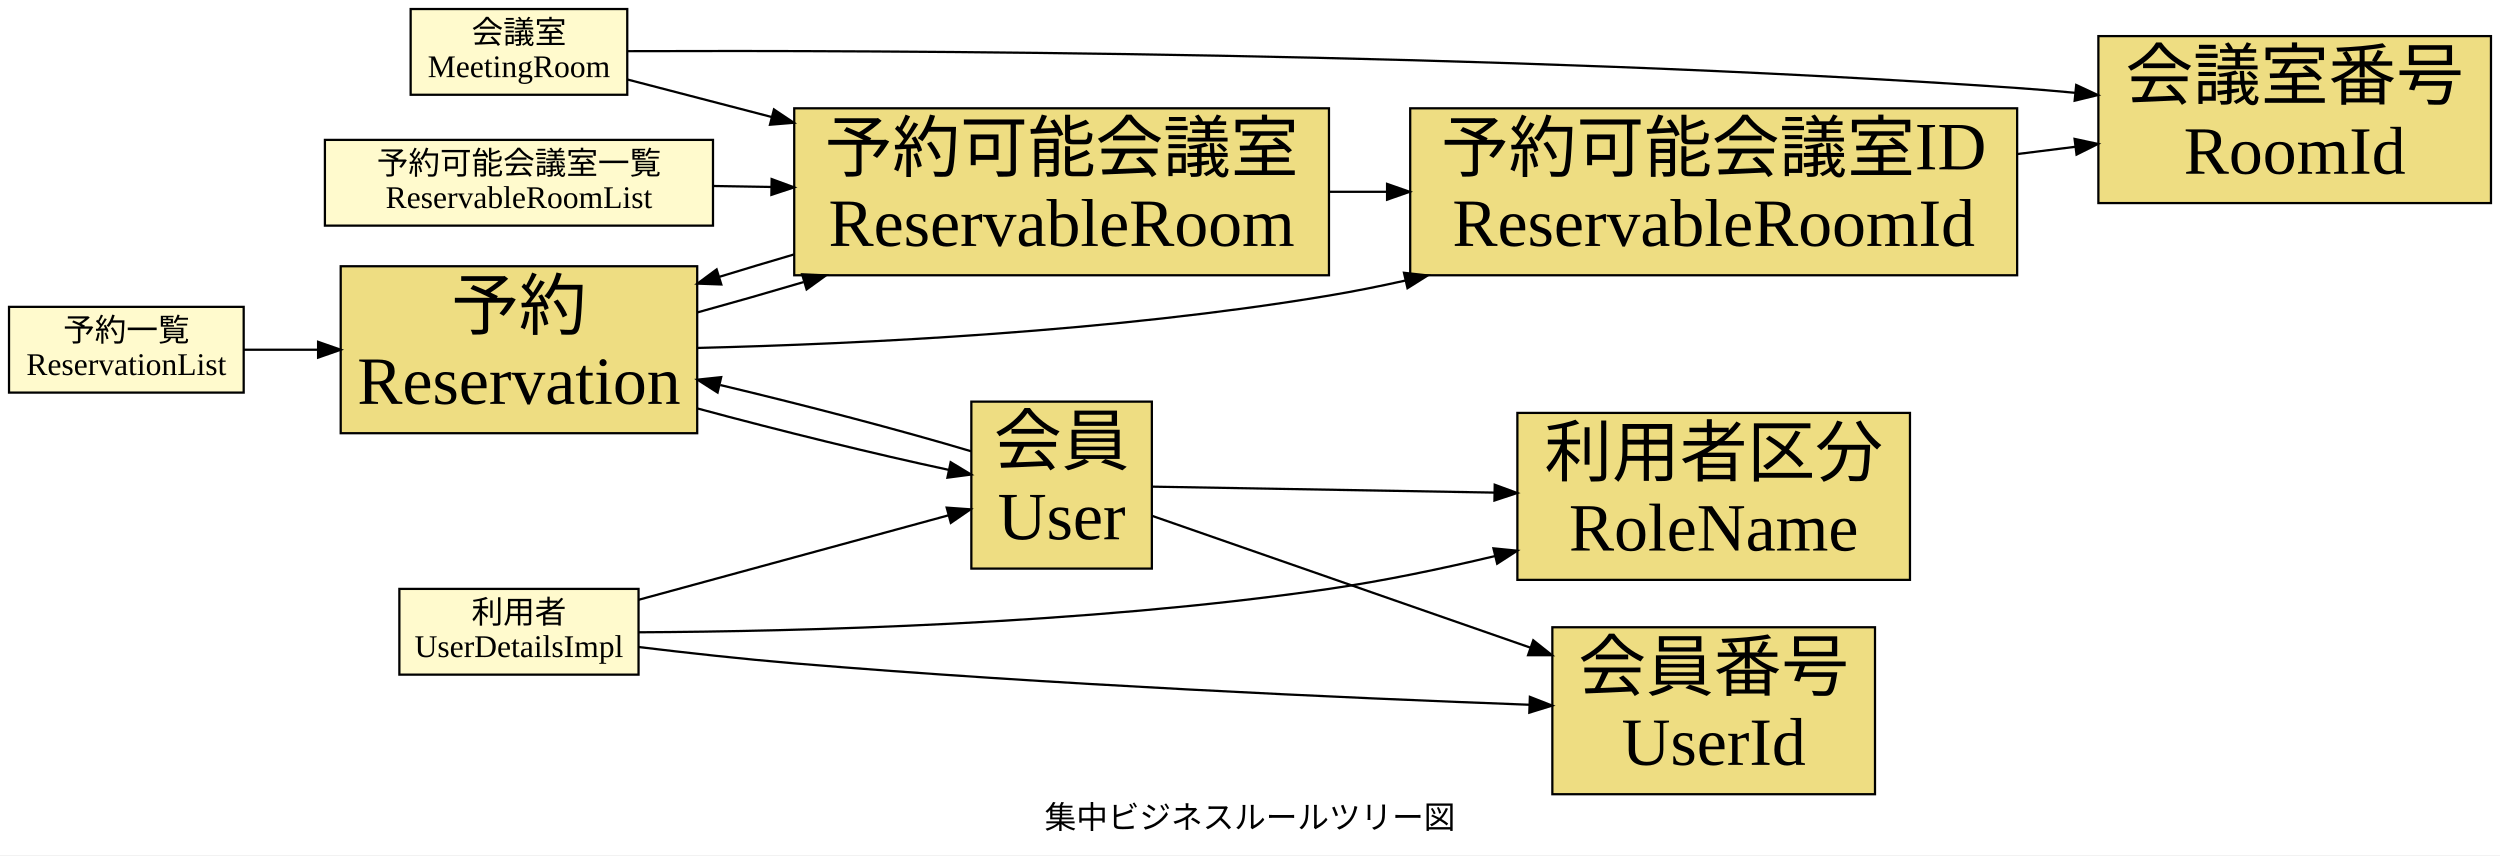
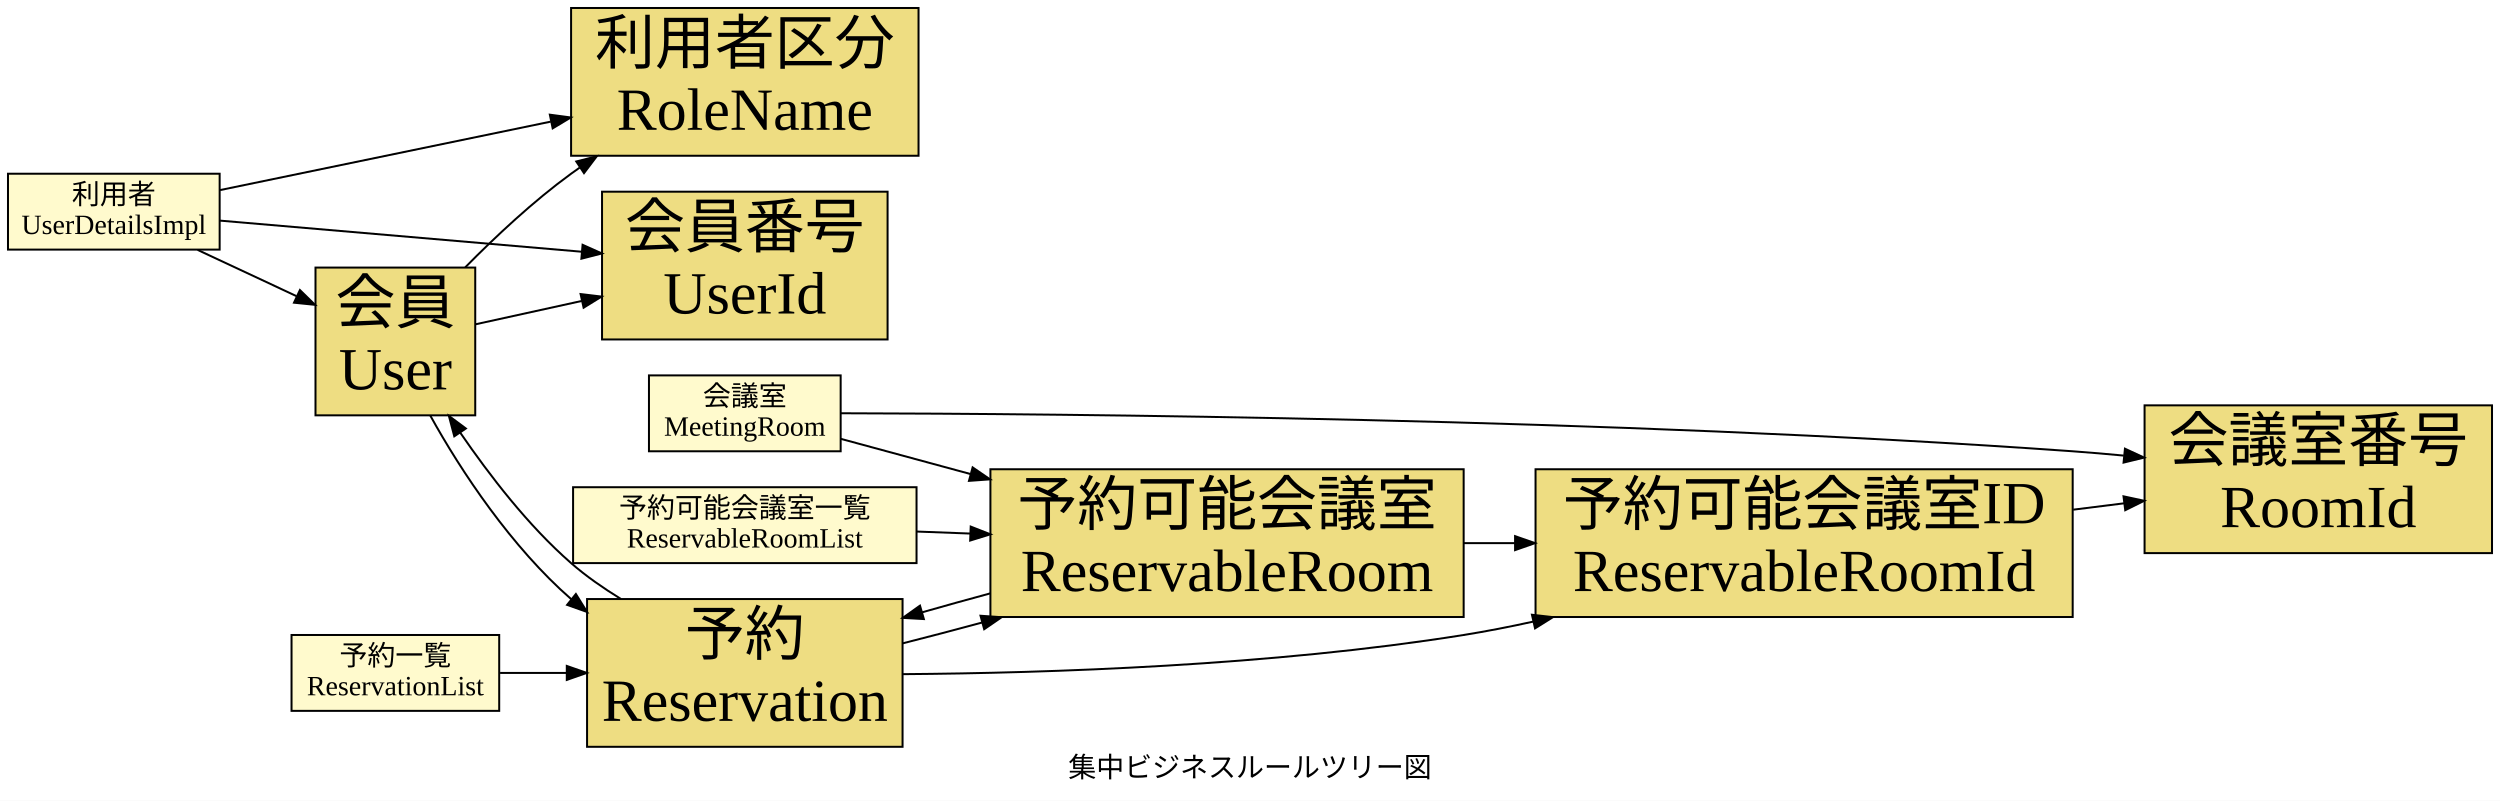
- <svg xmlns="http://www.w3.org/2000/svg" width="1108pt" height="379pt" viewBox="0.00 0.00 1108.00 379.00">
-   <g id="graph0" class="graph" transform="scale(1 1) rotate(0) translate(4 375)">
-     <polygon fill="white" stroke="transparent" points="-4,4 -4,-375 1104,-375 1104,4 -4,4" />
-     <text text-anchor="middle" x="550" y="-7.8" font-family="Times New Roman,serif" font-size="14.00">
+ <svg xmlns="http://www.w3.org/2000/svg" width="1252pt" height="401pt" viewBox="0.00 0.00 1252.00 401.00">
+   <g id="graph0" class="graph" transform="scale(1 1) rotate(0) translate(4 397)">
+     <polygon fill="white" stroke="transparent" points="-4,4 -4,-397 1248,-397 1248,4 -4,4" />
+     <text text-anchor="middle" x="622" y="-7.8" font-family="Times New Roman,serif" font-size="14.00">
            集中ビジネスルールツリー図
        </text>
    <g id="node1" class="node">
-       <polygon fill="#eedd82" stroke="black" points="305,-257 147,-257 147,-183 305,-183 305,-257" />
-       <text text-anchor="middle" x="226" y="-229" font-family="Times New Roman,serif" font-size="30.00">予約</text>
-       <text text-anchor="middle" x="226" y="-196" font-family="Times New Roman,serif" font-size="30.00">
+       <polygon fill="#eedd82" stroke="black" points="456,-393 282,-393 282,-319 456,-319 456,-393" />
+       <text text-anchor="middle" x="369" y="-365" font-family="Times New Roman,serif" font-size="30.00">利用者区分
+             </text>
+       <text text-anchor="middle" x="369" y="-332" font-family="Times New Roman,serif" font-size="30.00">RoleName
+             </text>
+     </g>
+     <g id="node2" class="node">
+       <polygon fill="#eedd82" stroke="black" points="234,-263 154,-263 154,-189 234,-189 234,-263" />
+       <text text-anchor="middle" x="194" y="-235" font-family="Times New Roman,serif" font-size="30.00">会員</text>
+       <text text-anchor="middle" x="194" y="-202" font-family="Times New Roman,serif" font-size="30.00">User
+             </text>
+     </g>
+     <g id="edge10" class="edge">
+       <path fill="none" stroke="black" d="M228.98,-263.11C244.3,-278.66 263.16,-296.28 282,-310 283.41,-311.03 284.85,-312.05 286.31,-313.06" />
+       <polygon fill="black" stroke="black" points="284.6,-316.13 294.87,-318.74 288.47,-310.29 284.6,-316.13" />
+     </g>
+     <g id="node4" class="node">
+       <polygon fill="#eedd82" stroke="black" points="440.5,-301 297.5,-301 297.5,-227 440.5,-227 440.5,-301" />
+       <text text-anchor="middle" x="369" y="-273" font-family="Times New Roman,serif" font-size="30.00">会員番号
+             </text>
+       <text text-anchor="middle" x="369" y="-240" font-family="Times New Roman,serif" font-size="30.00">UserId
+             </text>
+     </g>
+     <g id="edge1" class="edge">
+       <path fill="none" stroke="black" d="M234.26,-234.62C250.06,-238.09 268.9,-242.23 287.37,-246.29" />
+       <polygon fill="black" stroke="black" points="286.76,-249.74 297.28,-248.47 288.27,-242.9 286.76,-249.74" />
+     </g>
+     <g id="node5" class="node">
+       <polygon fill="#eedd82" stroke="black" points="448,-97 290,-97 290,-23 448,-23 448,-97" />
+       <text text-anchor="middle" x="369" y="-69" font-family="Times New Roman,serif" font-size="30.00">予約</text>
+       <text text-anchor="middle" x="369" y="-36" font-family="Times New Roman,serif" font-size="30.00">
                Reservation
            </text>
    </g>
-     <g id="node4" class="node">
-       <polygon fill="#eedd82" stroke="black" points="585,-327 348,-327 348,-253 585,-253 585,-327" />
-       <text text-anchor="middle" x="466.5" y="-299" font-family="Times New Roman,serif" font-size="30.00">
+     <g id="edge3" class="edge">
+       <path fill="none" stroke="black" d="M211.51,-188.84C227.05,-160.69 252.33,-122.88 282,-97 282.16,-96.86 282.32,-96.72 282.48,-96.58" />
+       <polygon fill="black" stroke="black" points="284.4,-99.53 290,-90.53 280.01,-94.07 284.4,-99.53" />
+     </g>
+     <g id="node3" class="node">
+       <polygon fill="lemonchiffon" stroke="black" points="106,-310 0,-310 0,-272 106,-272 106,-310" />
+       <text text-anchor="middle" x="53" y="-294.8" font-family="Times New Roman,serif" font-size="14.00">利用者
+             </text>
+       <text text-anchor="middle" x="53" y="-279.8" font-family="Times New Roman,serif" font-size="14.00">
+                 UserDetailsImpl
+             </text>
+     </g>
+     <g id="edge11" class="edge">
+       <path fill="none" stroke="black" d="M106.2,-301.81C151.19,-311.12 217.29,-324.8 271.82,-336.09" />
+       <polygon fill="black" stroke="black" points="271.36,-339.57 281.86,-338.17 272.78,-332.71 271.36,-339.57" />
+     </g>
+     <g id="edge8" class="edge">
+       <path fill="none" stroke="black" d="M94.95,-271.85C110.48,-264.59 128.32,-256.25 144.48,-248.69" />
+       <polygon fill="black" stroke="black" points="146.2,-251.75 153.77,-244.34 143.23,-245.41 146.2,-251.75" />
+     </g>
+     <g id="edge2" class="edge">
+       <path fill="none" stroke="black" d="M106.2,-286.51C155.56,-282.27 230.34,-275.84 287.36,-270.93" />
+       <polygon fill="black" stroke="black" points="287.76,-274.41 297.43,-270.07 287.16,-267.44 287.76,-274.41" />
+     </g>
+     <g id="edge9" class="edge">
+       <path fill="none" stroke="black" d="M306.97,-97.02C298.15,-102.45 289.53,-108.43 282,-115 260.52,-133.74 241.33,-158.74 226.48,-180.33" />
+       <polygon fill="black" stroke="black" points="223.51,-178.49 220.8,-188.73 229.3,-182.41 223.51,-178.49" />
+     </g>
+     <g id="node8" class="node">
+       <polygon fill="#eedd82" stroke="black" points="729,-162 492,-162 492,-88 729,-88 729,-162" />
+       <text text-anchor="middle" x="610.5" y="-134" font-family="Times New Roman,serif" font-size="30.00">
                予約可能会議室
            </text>
-       <text text-anchor="middle" x="466.5" y="-266" font-family="Times New Roman,serif" font-size="30.00">
+       <text text-anchor="middle" x="610.5" y="-101" font-family="Times New Roman,serif" font-size="30.00">
                ReservableRoom
            </text>
    </g>
-     <g id="edge1" class="edge">
-       <path fill="none" stroke="black" d="M305.09,-236.54C320.17,-240.68 336.24,-245.28 352.18,-250" />
-       <polygon fill="black" stroke="black" points="351.49,-253.44 362.07,-252.95 353.49,-246.74 351.49,-253.44" />
+     <g id="edge12" class="edge">
+       <path fill="none" stroke="black" d="M448.09,-74.82C460.83,-78.04 474.29,-81.57 487.79,-85.22" />
+       <polygon fill="black" stroke="black" points="487.04,-88.64 497.61,-87.9 488.88,-81.89 487.04,-88.64" />
    </g>
-     <g id="node5" class="node">
-       <polygon fill="#eedd82" stroke="black" points="890,-327 621,-327 621,-253 890,-253 890,-327" />
-       <text text-anchor="middle" x="755.5" y="-299" font-family="Times New Roman,serif" font-size="30.00">
+     <g id="node9" class="node">
+       <polygon fill="#eedd82" stroke="black" points="1034,-162 765,-162 765,-88 1034,-88 1034,-162" />
+       <text text-anchor="middle" x="899.5" y="-134" font-family="Times New Roman,serif" font-size="30.00">
                予約可能会議室ID
            </text>
-       <text text-anchor="middle" x="755.5" y="-266" font-family="Times New Roman,serif" font-size="30.00">
+       <text text-anchor="middle" x="899.5" y="-101" font-family="Times New Roman,serif" font-size="30.00">
                ReservableRoomId
            </text>
    </g>
    <g id="edge15" class="edge">
-       <path fill="none" stroke="black" d="M305.03,-220.79C377.9,-222.58 489.47,-228 585,-244 596.05,-245.85 607.42,-248.12 618.78,-250.64" />
-       <polygon fill="black" stroke="black" points="618.24,-254.11 628.77,-252.93 619.8,-247.28 618.24,-254.11" />
+       <path fill="none" stroke="black" d="M448.24,-59.38C521.3,-59.93 633.17,-63.64 729,-79 740.41,-80.83 752.15,-83.12 763.88,-85.71" />
+       <polygon fill="black" stroke="black" points="763.2,-89.14 773.73,-87.94 764.75,-82.31 763.2,-89.14" />
    </g>
-     <g id="node9" class="node">
-       <polygon fill="#eedd82" stroke="black" points="506.5,-197 426.5,-197 426.5,-123 506.5,-123 506.5,-197" />
-       <text text-anchor="middle" x="466.5" y="-169" font-family="Times New Roman,serif" font-size="30.00">会員
+     <g id="node6" class="node">
+       <polygon fill="lemonchiffon" stroke="black" points="246,-79 142,-79 142,-41 246,-41 246,-79" />
+       <text text-anchor="middle" x="194" y="-63.8" font-family="Times New Roman,serif" font-size="14.00">予約一覧
            </text>
-       <text text-anchor="middle" x="466.5" y="-136" font-family="Times New Roman,serif" font-size="30.00">User
+       <text text-anchor="middle" x="194" y="-48.8" font-family="Times New Roman,serif" font-size="14.00">
+                 ReservationList
            </text>
    </g>
    <g id="edge4" class="edge">
-       <path fill="none" stroke="black" d="M305.09,-193.97C341.75,-184.07 384.31,-173.63 416.38,-166.78" />
-       <polygon fill="black" stroke="black" points="417.33,-170.15 426.4,-164.68 415.9,-163.3 417.33,-170.15" />
+       <path fill="none" stroke="black" d="M246.44,-60C256.99,-60 268.38,-60 279.81,-60" />
+       <polygon fill="black" stroke="black" points="279.85,-63.5 289.85,-60 279.85,-56.5 279.85,-63.5" />
    </g>
-     <g id="node2" class="node">
-       <polygon fill="lemonchiffon" stroke="black" points="104,-239 0,-239 0,-201 104,-201 104,-239" />
-       <text text-anchor="middle" x="52" y="-223.8" font-family="Times New Roman,serif" font-size="14.00">予約一覧
+     <g id="node7" class="node">
+       <polygon fill="lemonchiffon" stroke="black" points="417,-209 321,-209 321,-171 417,-171 417,-209" />
+       <text text-anchor="middle" x="369" y="-193.8" font-family="Times New Roman,serif" font-size="14.00">会議室
            </text>
-       <text text-anchor="middle" x="52" y="-208.8" font-family="Times New Roman,serif" font-size="14.00">
-                 ReservationList
-             </text>
-     </g>
-     <g id="edge12" class="edge">
-       <path fill="none" stroke="black" d="M104.14,-220C114.45,-220 125.57,-220 136.73,-220" />
-       <polygon fill="black" stroke="black" points="136.98,-223.5 146.98,-220 136.98,-216.5 136.98,-223.5" />
-     </g>
-     <g id="node3" class="node">
-       <polygon fill="lemonchiffon" stroke="black" points="274,-371 178,-371 178,-333 274,-333 274,-371" />
-       <text text-anchor="middle" x="226" y="-355.8" font-family="Times New Roman,serif" font-size="14.00">会議室
-             </text>
-       <text text-anchor="middle" x="226" y="-340.8" font-family="Times New Roman,serif" font-size="14.00">
+       <text text-anchor="middle" x="369" y="-178.8" font-family="Times New Roman,serif" font-size="14.00">
                MeetingRoom
            </text>
    </g>
-     <g id="edge2" class="edge">
-       <path fill="none" stroke="black" d="M274.12,-339.75C292.77,-334.9 315.19,-329.07 338.01,-323.14" />
-       <polygon fill="black" stroke="black" points="339.01,-326.5 347.81,-320.59 337.25,-319.72 339.01,-326.5" />
+     <g id="edge13" class="edge">
+       <path fill="none" stroke="black" d="M417.03,-177.24C435.92,-172.11 458.7,-165.93 481.88,-159.64" />
+       <polygon fill="black" stroke="black" points="483.09,-162.93 491.83,-156.94 481.26,-156.18 483.09,-162.93" />
    </g>
-     <g id="node7" class="node">
-       <polygon fill="#eedd82" stroke="black" points="1100,-359 926,-359 926,-285 1100,-285 1100,-359" />
-       <text text-anchor="middle" x="1013" y="-331" font-family="Times New Roman,serif" font-size="30.00">会議室番号
+     <g id="node11" class="node">
+       <polygon fill="#eedd82" stroke="black" points="1244,-194 1070,-194 1070,-120 1244,-120 1244,-194" />
+       <text text-anchor="middle" x="1157" y="-166" font-family="Times New Roman,serif" font-size="30.00">会議室番号
            </text>
-       <text text-anchor="middle" x="1013" y="-298" font-family="Times New Roman,serif" font-size="30.00">RoomId
+       <text text-anchor="middle" x="1157" y="-133" font-family="Times New Roman,serif" font-size="30.00">RoomId
            </text>
    </g>
-     <g id="edge10" class="edge">
-       <path fill="none" stroke="black" d="M274.09,-352.32C382.77,-352.74 659.41,-351.98 890,-336 898.33,-335.42 906.97,-334.69 915.63,-333.87" />
-       <polygon fill="black" stroke="black" points="916.17,-337.34 925.78,-332.87 915.48,-330.37 916.17,-337.34" />
+     <g id="edge6" class="edge">
+       <path fill="none" stroke="black" d="M417.17,-190.04C526,-189.82 803.08,-187.52 1034,-171 1042.33,-170.4 1050.97,-169.66 1059.62,-168.83" />
+       <polygon fill="black" stroke="black" points="1060.17,-172.3 1069.77,-167.83 1059.48,-165.33 1060.17,-172.3" />
    </g>
-     <g id="edge13" class="edge">
-       <path fill="none" stroke="black" d="M347.88,-262.23C336.77,-258.97 325.63,-255.64 314.87,-252.33" />
-       <polygon fill="black" stroke="black" points="315.68,-248.92 305.09,-249.3 313.61,-255.6 315.68,-248.92" />
+     <g id="edge5" class="edge">
+       <path fill="none" stroke="black" d="M491.97,-99.85C480.46,-96.74 468.92,-93.53 457.77,-90.35" />
+       <polygon fill="black" stroke="black" points="458.67,-86.97 448.09,-87.57 456.73,-93.7 458.67,-86.97" />
    </g>
    <g id="edge16" class="edge">
-       <path fill="none" stroke="black" d="M585.06,-290C593.52,-290 602.1,-290 610.68,-290" />
-       <polygon fill="black" stroke="black" points="610.75,-293.5 620.75,-290 610.75,-286.5 610.75,-293.5" />
+       <path fill="none" stroke="black" d="M729.06,-125C737.52,-125 746.1,-125 754.68,-125" />
+       <polygon fill="black" stroke="black" points="754.75,-128.5 764.75,-125 754.75,-121.5 754.75,-128.5" />
    </g>
-     <g id="edge11" class="edge">
-       <path fill="none" stroke="black" d="M890.24,-306.75C898.82,-307.82 907.37,-308.9 915.72,-309.94" />
-       <polygon fill="black" stroke="black" points="915.45,-313.44 925.81,-311.21 916.32,-306.49 915.45,-313.44" />
+     <g id="edge7" class="edge">
+       <path fill="none" stroke="black" d="M1034.24,-141.75C1042.82,-142.82 1051.37,-143.9 1059.72,-144.94" />
+       <polygon fill="black" stroke="black" points="1059.45,-148.44 1069.81,-146.21 1060.32,-141.49 1059.45,-148.44" />
    </g>
-     <g id="node6" class="node">
-       <polygon fill="lemonchiffon" stroke="black" points="312,-313 140,-313 140,-275 312,-275 312,-313" />
-       <text text-anchor="middle" x="226" y="-297.8" font-family="Times New Roman,serif" font-size="14.00">
+     <g id="node10" class="node">
+       <polygon fill="lemonchiffon" stroke="black" points="455,-153 283,-153 283,-115 455,-115 455,-153" />
+       <text text-anchor="middle" x="369" y="-137.8" font-family="Times New Roman,serif" font-size="14.00">
                予約可能会議室一覧
            </text>
-       <text text-anchor="middle" x="226" y="-282.8" font-family="Times New Roman,serif" font-size="14.00">
+       <text text-anchor="middle" x="369" y="-122.8" font-family="Times New Roman,serif" font-size="14.00">
                ReservableRoomList
            </text>
    </g>
-     <g id="edge3" class="edge">
-       <path fill="none" stroke="black" d="M312.09,-292.57C320.46,-292.43 329.07,-292.29 337.74,-292.14" />
-       <polygon fill="black" stroke="black" points="337.99,-295.64 347.93,-291.97 337.88,-288.64 337.99,-295.64" />
-     </g>
-     <g id="node8" class="node">
-       <polygon fill="#eedd82" stroke="black" points="842.5,-192 668.5,-192 668.5,-118 842.5,-118 842.5,-192" />
-       <text text-anchor="middle" x="755.5" y="-164" font-family="Times New Roman,serif" font-size="30.00">利用者区分
-             </text>
-       <text text-anchor="middle" x="755.5" y="-131" font-family="Times New Roman,serif" font-size="30.00">
-                 RoleName
-             </text>
-     </g>
    <g id="edge14" class="edge">
-       <path fill="none" stroke="black" d="M426.4,-174.99C396.29,-184.01 353.47,-195.25 315.22,-204.35" />
-       <polygon fill="black" stroke="black" points="314.03,-201.03 305.09,-206.73 315.63,-207.85 314.03,-201.03" />
-     </g>
-     <g id="edge8" class="edge">
-       <path fill="none" stroke="black" d="M506.5,-159.32C545.3,-158.64 606.35,-157.58 658.17,-156.68" />
-       <polygon fill="black" stroke="black" points="658.46,-160.17 668.4,-156.5 658.34,-153.17 658.46,-160.17" />
-     </g>
-     <g id="node11" class="node">
-       <polygon fill="#eedd82" stroke="black" points="827,-97 684,-97 684,-23 827,-23 827,-97" />
-       <text text-anchor="middle" x="755.5" y="-69" font-family="Times New Roman,serif" font-size="30.00">会員番号
-             </text>
-       <text text-anchor="middle" x="755.5" y="-36" font-family="Times New Roman,serif" font-size="30.00">UserId
-             </text>
-     </g>
-     <g id="edge6" class="edge">
-       <path fill="none" stroke="black" d="M506.5,-146.41C549.37,-131.47 619.42,-107.07 674.15,-88" />
-       <polygon fill="black" stroke="black" points="675.54,-91.22 683.83,-84.62 673.24,-84.61 675.54,-91.22" />
-     </g>
-     <g id="node10" class="node">
-       <polygon fill="lemonchiffon" stroke="black" points="279,-114 173,-114 173,-76 279,-76 279,-114" />
-       <text text-anchor="middle" x="226" y="-98.8" font-family="Times New Roman,serif" font-size="14.00">利用者
-             </text>
-       <text text-anchor="middle" x="226" y="-83.8" font-family="Times New Roman,serif" font-size="14.00">
-                 UserDetailsImpl
-             </text>
-     </g>
-     <g id="edge9" class="edge">
-       <path fill="none" stroke="black" d="M279.17,-94.77C349.14,-95.14 477.07,-98.22 585,-114 609.09,-117.52 634.77,-122.88 658.67,-128.57" />
-       <polygon fill="black" stroke="black" points="657.89,-131.98 668.44,-130.93 659.54,-125.18 657.89,-131.98" />
-     </g>
-     <g id="edge5" class="edge">
-       <path fill="none" stroke="black" d="M279.05,-109.18C319.86,-120.31 376.26,-135.68 416.32,-146.6" />
-       <polygon fill="black" stroke="black" points="415.57,-150.02 426.13,-149.27 417.41,-143.26 415.57,-150.02" />
-     </g>
-     <g id="edge7" class="edge">
-       <path fill="none" stroke="black" d="M279.04,-88.24C300.38,-85.67 325.35,-82.89 348,-81 460.89,-71.56 591.81,-65.71 673.9,-62.65" />
-       <polygon fill="black" stroke="black" points="674.04,-66.15 683.91,-62.28 673.79,-59.15 674.04,-66.15" />
+       <path fill="none" stroke="black" d="M455.11,-130.8C463.81,-130.47 472.77,-130.14 481.79,-129.8" />
+       <polygon fill="black" stroke="black" points="482.13,-133.29 491.99,-129.42 481.86,-126.29 482.13,-133.29" />
    </g>
  </g>
</svg>
